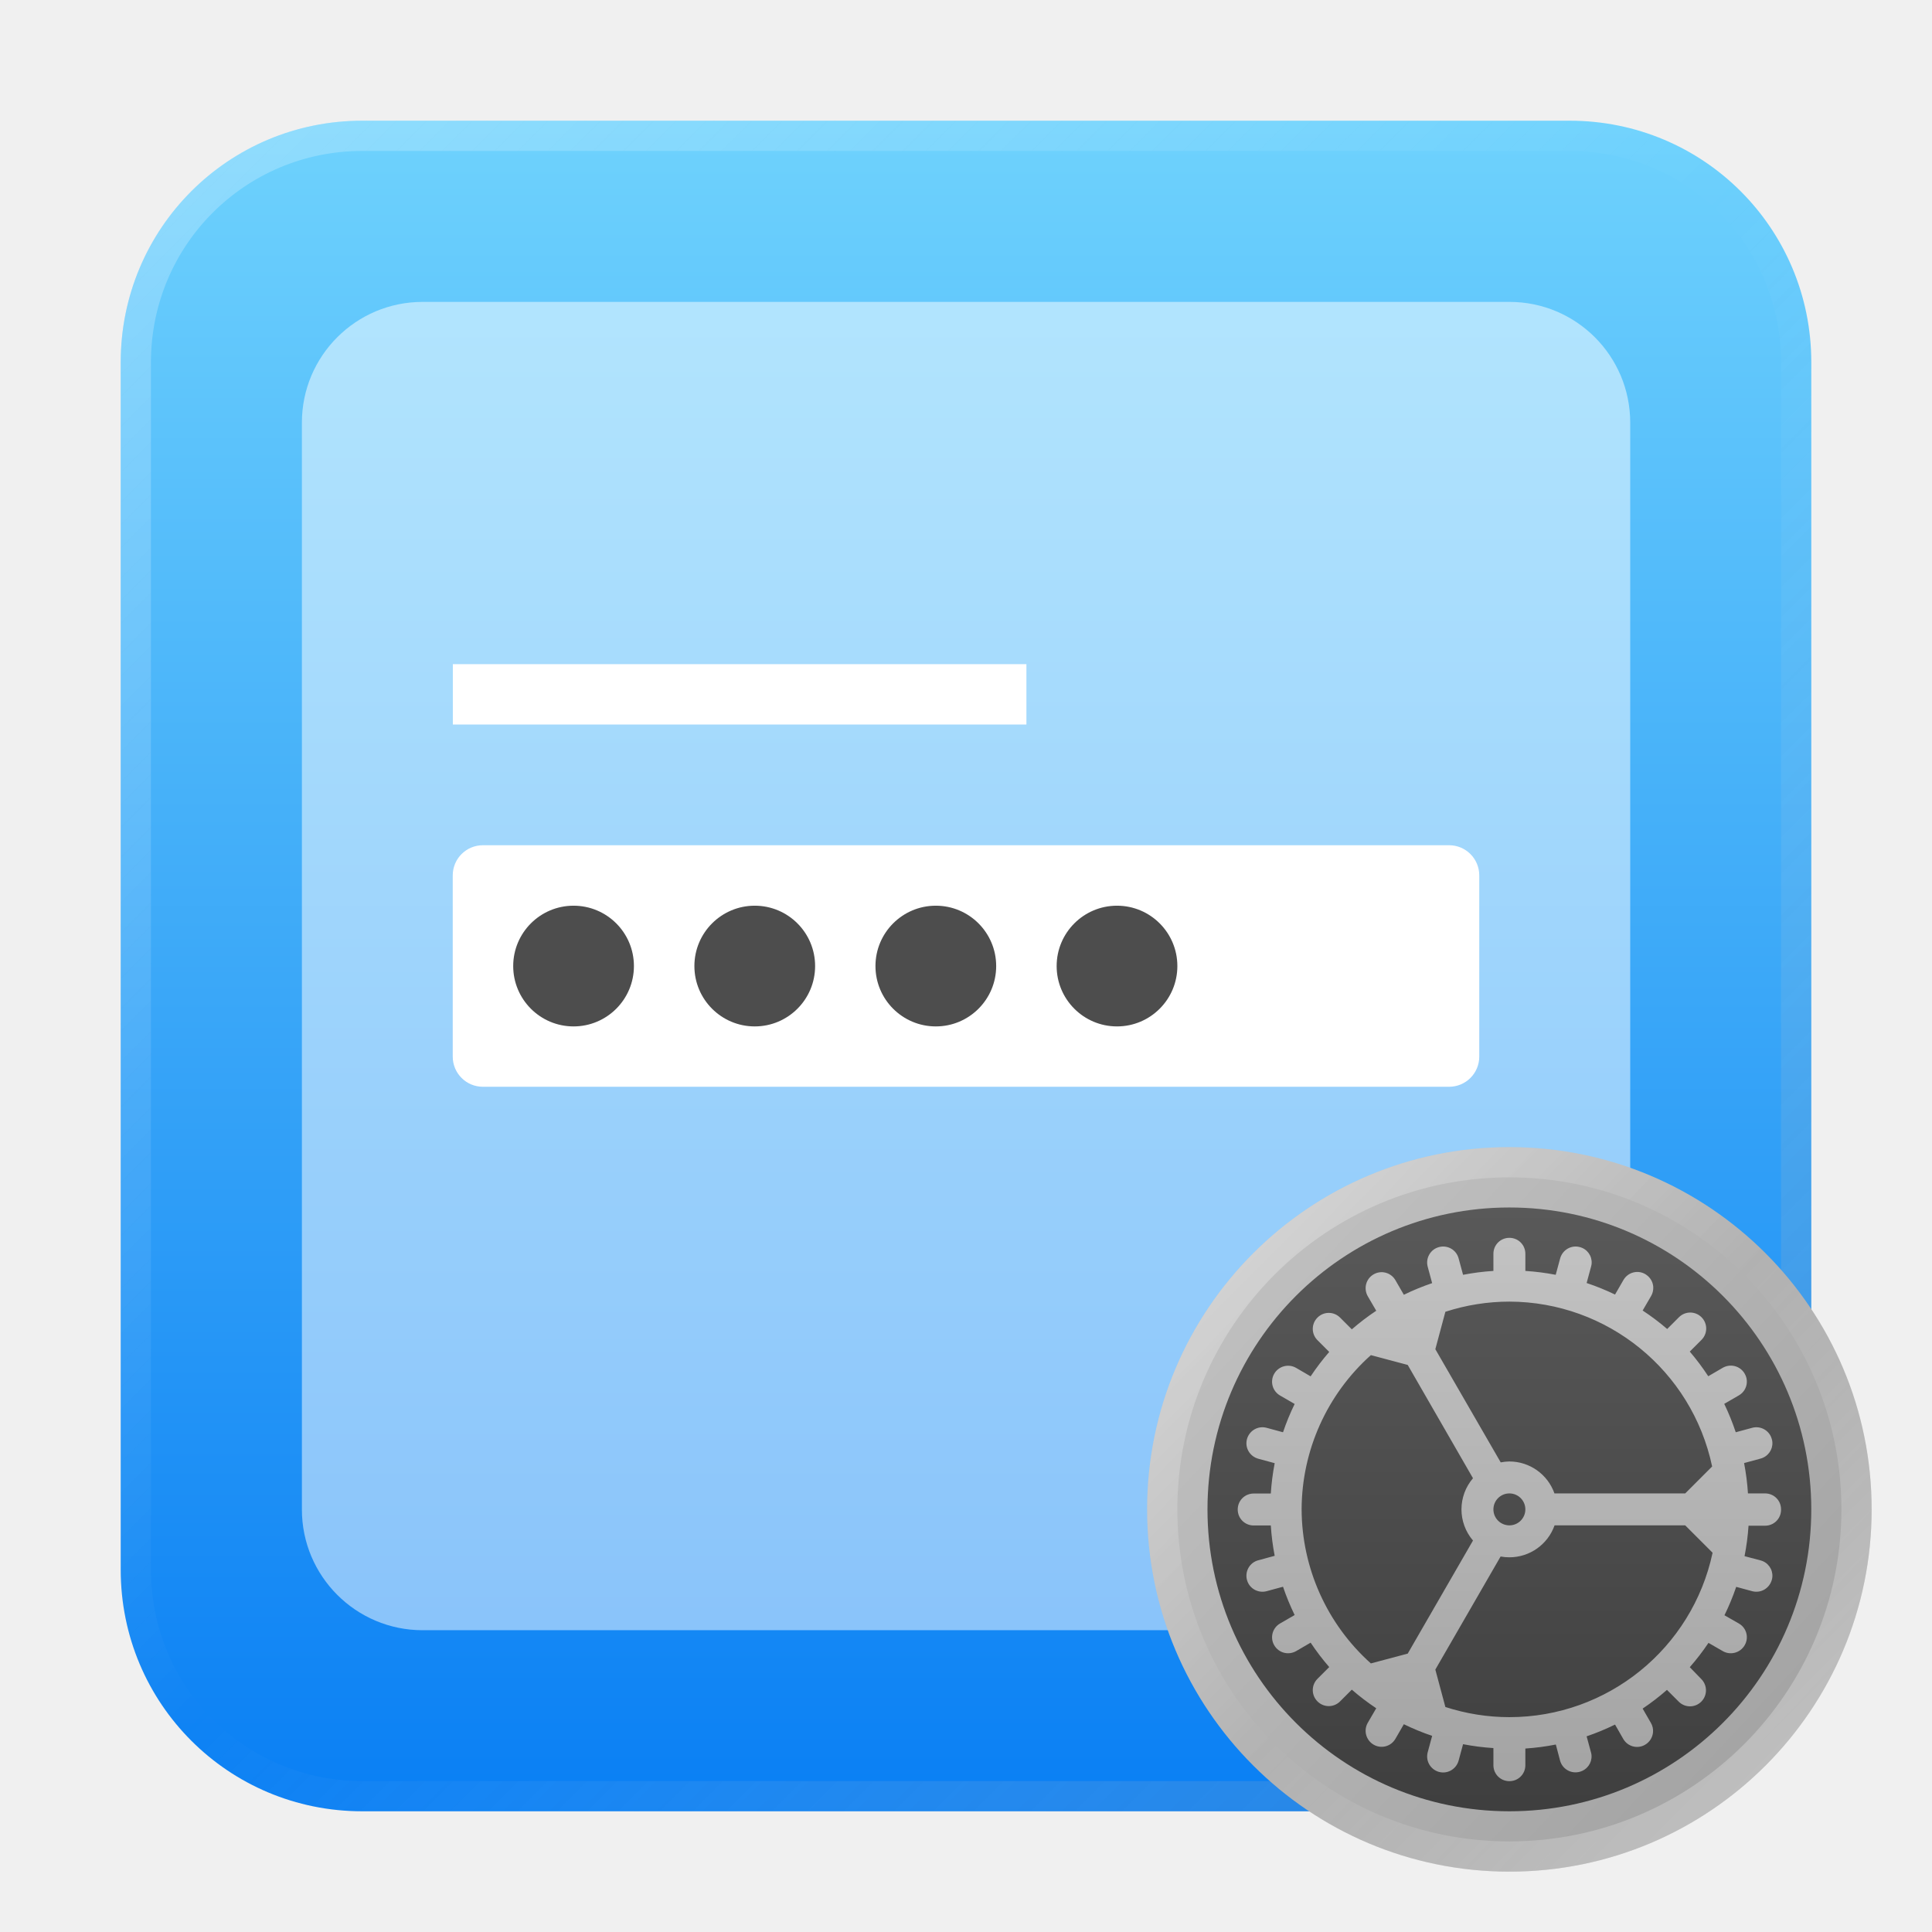
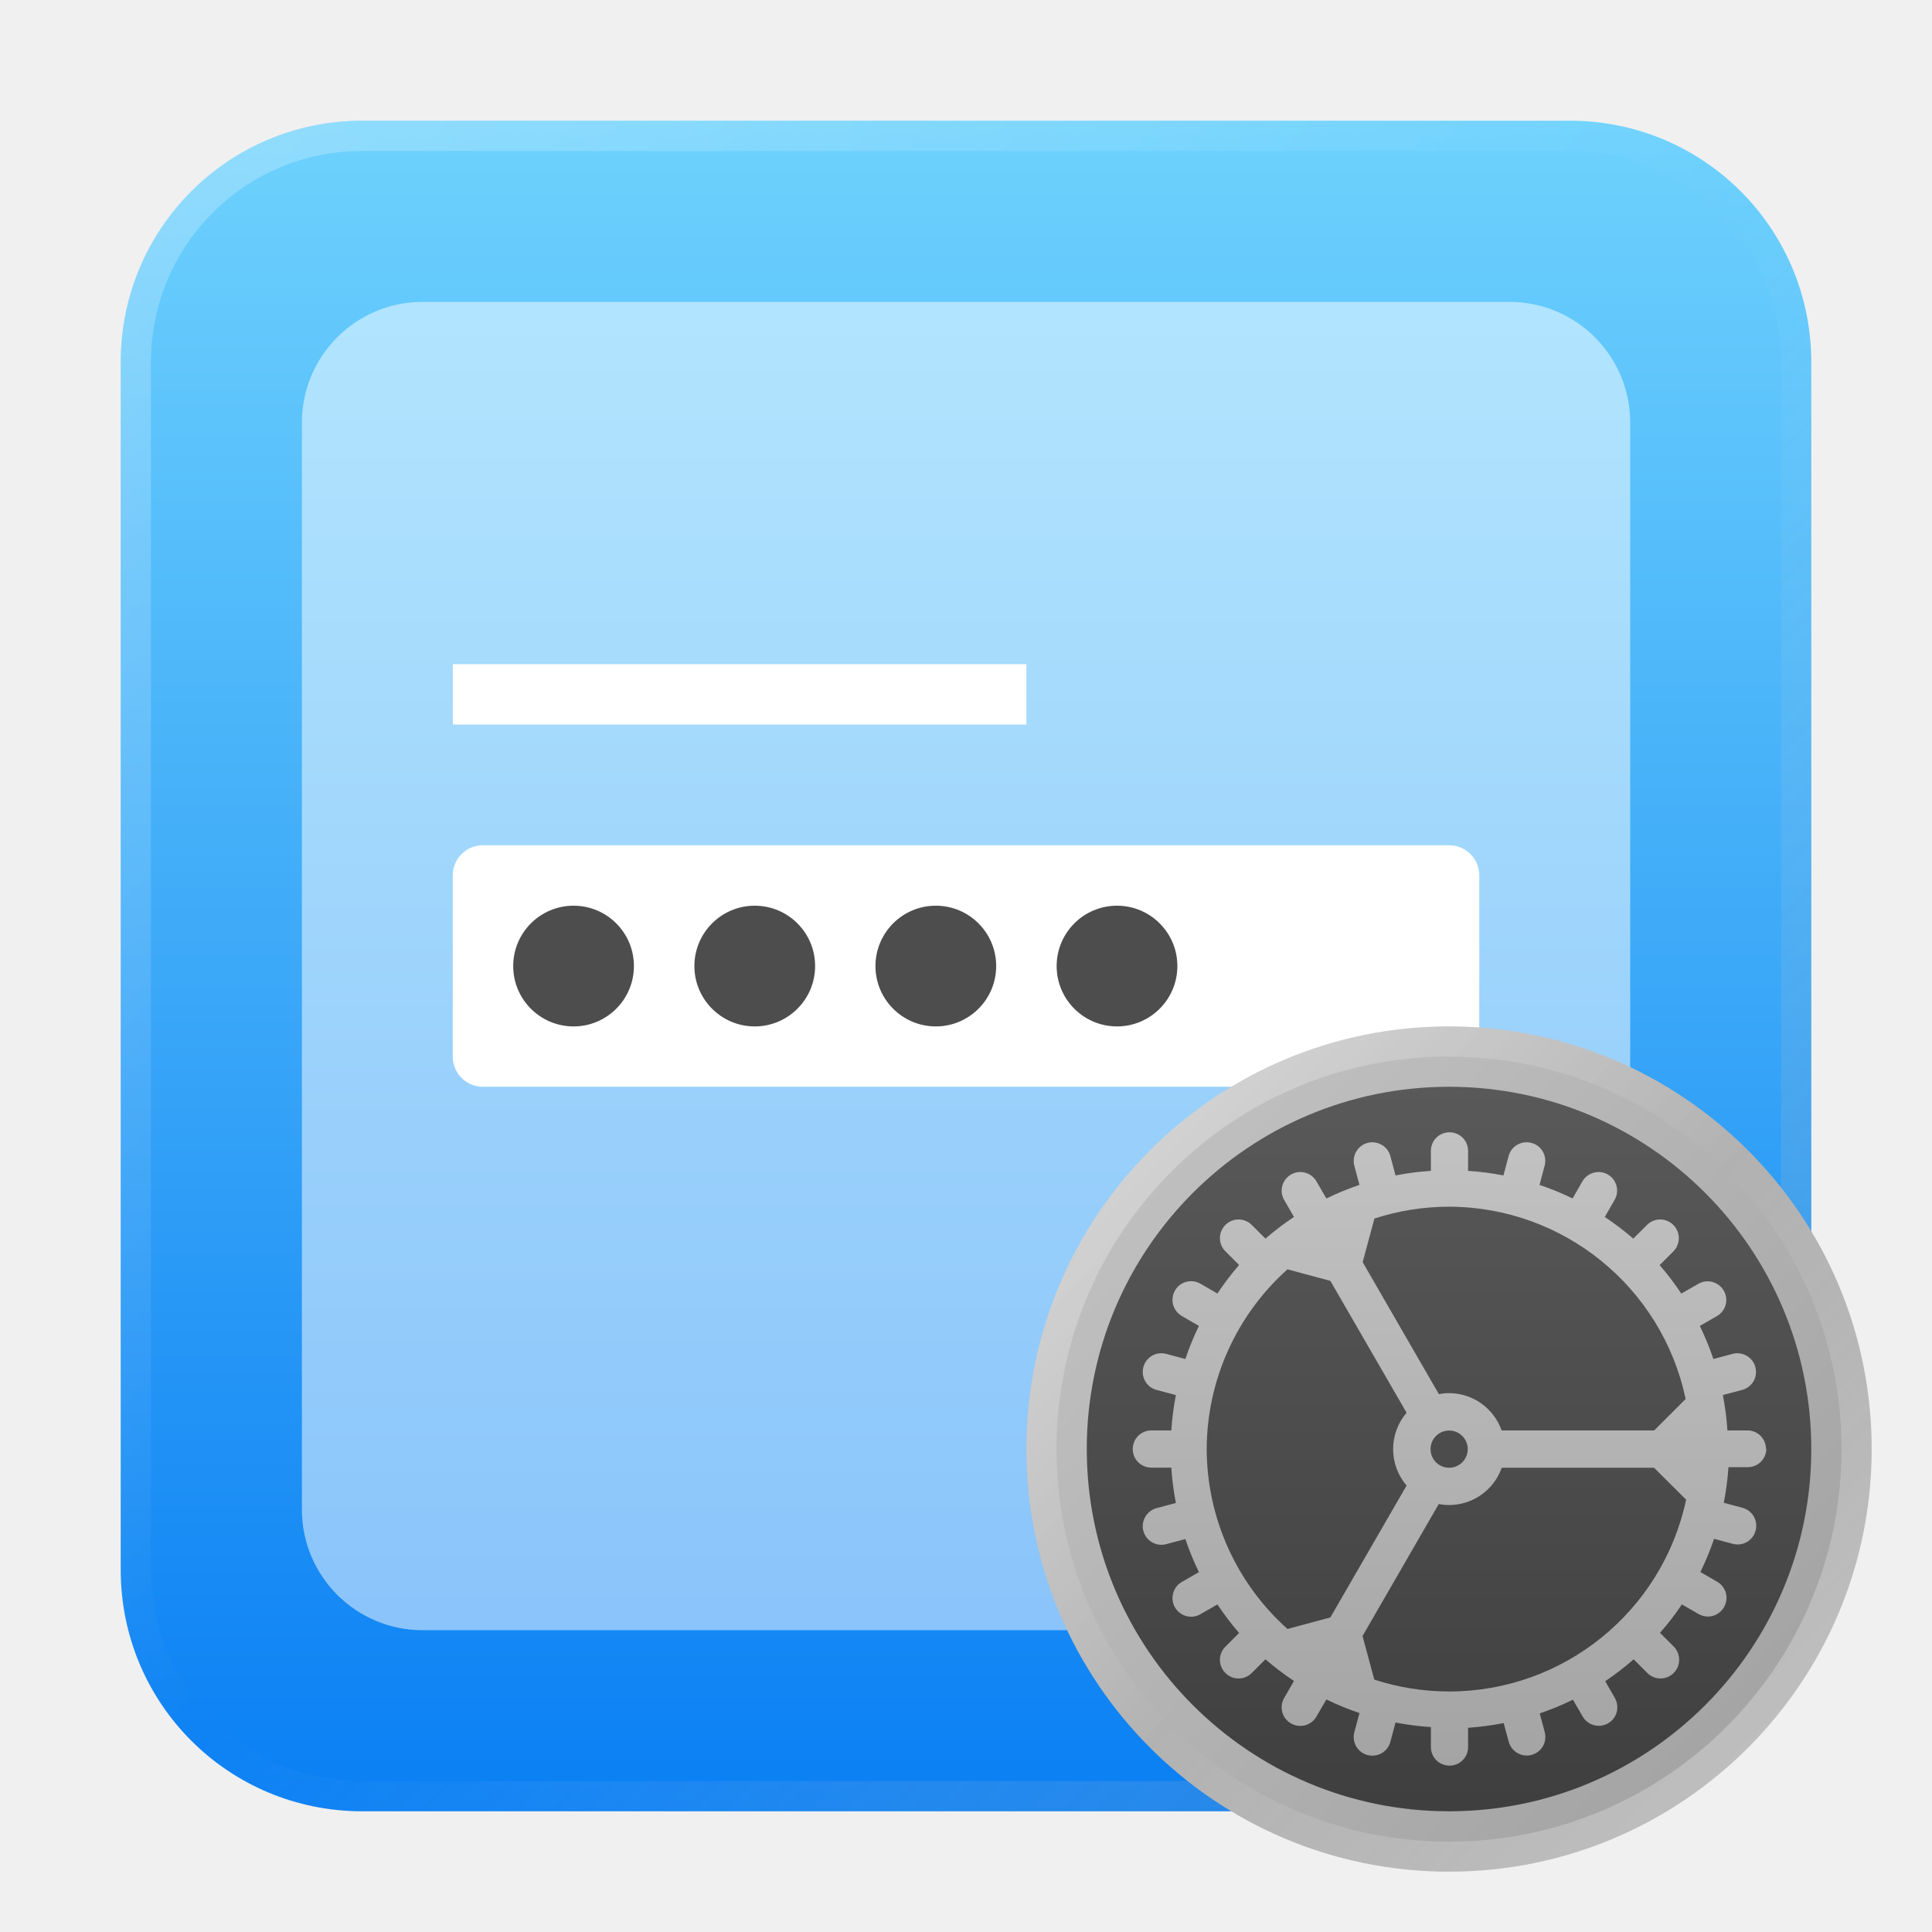
<svg xmlns="http://www.w3.org/2000/svg" xmlns:xlink="http://www.w3.org/1999/xlink" width="64" height="64" viewBox="0 0 16.933 16.933" version="1.1" id="svg5">
  <defs id="defs2">
    <linearGradient id="linearGradient6859">
      <stop style="stop-color:#7ddefe;stop-opacity:1" offset="0" id="stop6855" />
      <stop style="stop-color:#0279f3;stop-opacity:1" offset="1" id="stop6857" />
    </linearGradient>
    <linearGradient xlink:href="#linearGradient37218" id="linearGradient1781" x1="2.8346456e-08" y1="2.2677165e-07" x2="64" y2="64" gradientUnits="userSpaceOnUse" gradientTransform="scale(0.2645833)" />
    <linearGradient id="linearGradient37218">
      <stop style="stop-color:#ffffff;stop-opacity:1" offset="0" id="stop37214" />
      <stop style="stop-color:#fefefe;stop-opacity:0.004" offset="0.497" id="stop37220" />
      <stop style="stop-color:#808080;stop-opacity:1" offset="1" id="stop37216" />
    </linearGradient>
    <linearGradient xlink:href="#linearGradient6859" id="linearGradient6861" x1="11.642" y1="-1.058" x2="11.642" y2="16.933" gradientUnits="userSpaceOnUse" />
-     <linearGradient xlink:href="#linearGradient1016" id="linearGradient1018" x1="8.467" y1="8.467" x2="16.933" y2="16.404" gradientUnits="userSpaceOnUse" gradientTransform="translate(0.529168,0.5291675)" />
+     <linearGradient xlink:href="#linearGradient1016" id="linearGradient1018" x1="8.467" y1="8.467" x2="16.933" y2="16.404" gradientUnits="userSpaceOnUse" gradientTransform="matrix(1.166667,0,0,1.166667,-2.116666,-2.116666)" />
    <linearGradient id="linearGradient1016">
      <stop style="stop-color:#cccccc;stop-opacity:1;" offset="0" id="stop1012" />
      <stop style="stop-color:#999999;stop-opacity:1" offset="1" id="stop1014" />
    </linearGradient>
-     <linearGradient xlink:href="#linearGradient2058" id="linearGradient2060" x1="13.755" y1="18.537" x2="13.755" y2="-2.101" gradientUnits="userSpaceOnUse" gradientTransform="matrix(0.4999996,0,0,0.4999996,8.995836,8.995836)" />
+     <linearGradient xlink:href="#linearGradient2058" id="linearGradient2060" x1="13.755" y1="18.537" x2="13.755" y2="-2.101" gradientUnits="userSpaceOnUse" gradientTransform="matrix(0.5999994,0,0,0.5999994,7.620004,7.620005)" />
    <linearGradient id="linearGradient2058">
      <stop style="stop-color:#333333;stop-opacity:1" offset="0" id="stop2054" />
      <stop style="stop-color:#666666;stop-opacity:1" offset="1" id="stop2056" />
    </linearGradient>
-     <linearGradient xlink:href="#linearGradient3822" id="linearGradient6863" x1="12.435" y1="17.727" x2="12.435" y2="4.233" gradientUnits="userSpaceOnUse" gradientTransform="matrix(0.6000001,0,0,0.6000001,8.14915,6.720416)" />
+     <linearGradient xlink:href="#linearGradient3822" id="linearGradient6863" x1="12.435" y1="17.727" x2="12.435" y2="4.233" gradientUnits="userSpaceOnUse" gradientTransform="matrix(0.7000001,0,0,0.7000001,6.773312,5.106458)" />
    <linearGradient id="linearGradient3822">
      <stop style="stop-color:#999999;stop-opacity:1" offset="0" id="stop3818" />
      <stop style="stop-color:#cccccc;stop-opacity:1" offset="1" id="stop3820" />
    </linearGradient>
-     <linearGradient xlink:href="#linearGradient2216" id="linearGradient1449" gradientUnits="userSpaceOnUse" x1="9.525" y1="9.525" x2="15.875" y2="15.875" gradientTransform="translate(0.529168,0.5291675)" />
+     <linearGradient xlink:href="#linearGradient2216" id="linearGradient1449" gradientUnits="userSpaceOnUse" x1="9.525" y1="9.525" x2="15.875" y2="15.875" gradientTransform="matrix(1.166667,0,0,1.166667,-2.116666,-2.116668)" />
    <linearGradient id="linearGradient2216">
      <stop style="stop-color:#ffffff;stop-opacity:1" offset="0" id="stop2210" />
      <stop style="stop-color:#ffffff;stop-opacity:0.004" offset="0.497" id="stop2212" />
      <stop style="stop-color:#ffffff;stop-opacity:1" offset="1" id="stop2214" />
    </linearGradient>
  </defs>
  <path id="rect863" style="fill:url(#linearGradient6861);stroke-width:0.265;fill-opacity:1" d="M 3.175,1.058 H 13.758 c 1.173,0 2.117,0.944 2.117,2.117 V 13.758 c 0,1.173 -0.944,2.117 -2.117,2.117 H 3.175 c -1.173,0 -2.117,-0.944 -2.117,-2.117 V 3.175 c 0,-1.173 0.944,-2.117 2.117,-2.117 z" />
  <path id="rect1345" style="opacity:0.3;fill:url(#linearGradient1781);fill-opacity:1;stroke-width:0.265" d="m 3.175,1.058 c -1.173,0 -2.117,0.944 -2.117,2.117 V 13.758 c 0,1.173 0.944,2.117 2.117,2.117 H 13.758 c 1.173,0 2.117,-0.944 2.117,-2.117 V 3.175 c 0,-1.173 -0.944,-2.117 -2.117,-2.117 z m 0,0.265 H 13.758 c 1.026,0 1.852,0.826 1.852,1.852 V 13.758 c 0,1.026 -0.826,1.852 -1.852,1.852 H 3.175 c -1.026,0 -1.852,-0.826 -1.852,-1.852 V 3.175 c 0,-1.026 0.826,-1.852 1.852,-1.852 z" />
  <rect style="opacity:0.5;fill:#ffffff;fill-opacity:1;stroke-width:2.381;stroke-linecap:round;stroke-linejoin:round" id="rect1059" width="11.642" height="11.642" x="2.646" y="2.646" ry="1.058" />
  <path id="rect1283" style="opacity:1;fill:#ffffff;stroke-width:2.108;stroke-linecap:round;stroke-linejoin:round" d="M 4.233,7.408 H 12.7 c 0.147,0 0.265,0.118 0.265,0.265 v 1.587 c 0,0.147 -0.118,0.265 -0.265,0.265 H 4.233 c -0.147,0 -0.265,-0.118 -0.265,-0.265 V 7.673 c 0,-0.147 0.118,-0.265 0.265,-0.265 z" />
  <rect style="opacity:1;fill:#ffffff;fill-opacity:1;stroke-width:1.348;stroke-linecap:round;stroke-linejoin:round" id="rect1737" width="5.027" height="0.529" x="3.969" y="5.821" />
  <circle style="opacity:1;fill:#4d4d4d;fill-opacity:1;stroke-width:1.905;stroke-linecap:round;stroke-linejoin:round" id="path1943" cx="5.027" cy="8.467" r="0.529" />
  <circle style="fill:#4d4d4d;fill-opacity:1;stroke-width:1.905;stroke-linecap:round;stroke-linejoin:round" id="path1943-3" cx="6.615" cy="8.467" r="0.529" />
  <circle style="fill:#4d4d4d;fill-opacity:1;stroke-width:1.905;stroke-linecap:round;stroke-linejoin:round" id="path1943-3-6" cx="8.202" cy="8.467" r="0.529" />
  <circle style="fill:#4d4d4d;fill-opacity:1;stroke-width:1.905;stroke-linecap:round;stroke-linejoin:round" id="path1943-3-7" cx="9.79" cy="8.467" r="0.529" />
-   <circle style="fill:url(#linearGradient1018);fill-opacity:1;stroke-width:0.26" id="path876" cx="13.229" cy="13.229" r="3.175" />
-   <path id="rect846-3-3" style="fill:url(#linearGradient2060);fill-opacity:1;stroke-width:0.169" d="m 13.229,10.583 a 2.646,2.646 0 0 0 -2.646,2.646 2.646,2.646 0 0 0 2.646,2.646 2.646,2.646 0 0 0 2.646,-2.646 2.646,2.646 0 0 0 -2.646,-2.646 z" />
-   <path id="path863-3" style="fill:url(#linearGradient6863);fill-opacity:1;stroke-width:0.26;stroke-linejoin:round" d="m 15.61,13.229 c 0,-0.078 -0.062,-0.14 -0.14,-0.14 h -0.15 a 2.101,2.101 0 0 0 -0.034,-0.266 l 0.144,-0.039 c 0.066,-0.018 0.108,-0.078 0.104,-0.143 -6e-4,-0.009 -0.002,-0.019 -0.005,-0.028 -0.02,-0.075 -0.097,-0.119 -0.172,-0.099 l -0.144,0.039 A 2.101,2.101 0 0 0 15.112,12.304 l 0.128,-0.074 c 0.042,-0.024 0.067,-0.067 0.07,-0.111 0.002,-0.027 -0.004,-0.055 -0.019,-0.08 -0.039,-0.067 -0.124,-0.09 -0.192,-0.051 l -0.127,0.074 A 2.101,2.101 0 0 0 14.81,11.846 l 0.103,-0.103 c 0.027,-0.027 0.041,-0.063 0.041,-0.099 0,-0.036 -0.014,-0.072 -0.041,-0.099 -0.055,-0.055 -0.143,-0.055 -0.198,0 l -0.103,0.103 A 2.101,2.101 0 0 0 14.397,11.486 l 0.074,-0.127 c 0.015,-0.025 0.02,-0.053 0.019,-0.08 -0.003,-0.045 -0.028,-0.087 -0.07,-0.112 -0.067,-0.039 -0.152,-0.016 -0.191,0.051 l -0.074,0.128 A 2.101,2.101 0 0 0 13.906,11.245 l 0.039,-0.144 c 0.003,-0.009 0.004,-0.019 0.005,-0.028 0.004,-0.065 -0.038,-0.126 -0.104,-0.143 -0.075,-0.02 -0.151,0.024 -0.172,0.099 l -0.039,0.144 a 2.101,2.101 0 0 0 -0.266,-0.034 v -0.15 c 0,-0.078 -0.062,-0.14 -0.14,-0.14 -0.078,-1e-6 -0.14,0.062 -0.14,0.14 l -10e-7,0.15 a 2.101,2.101 0 0 0 -0.266,0.034 l -0.039,-0.144 c -0.02,-0.075 -0.097,-0.119 -0.172,-0.099 -0.075,0.02 -0.119,0.097 -0.099,0.172 l 0.039,0.144 a 2.101,2.101 0 0 0 -0.248,0.102 l -0.074,-0.128 c -0.039,-0.067 -0.124,-0.09 -0.191,-0.051 -0.067,0.039 -0.09,0.124 -0.051,0.192 l 0.074,0.127 a 2.101,2.101 0 0 0 -0.214,0.163 l -0.103,-0.103 c -0.055,-0.055 -0.143,-0.055 -0.198,0 -0.055,0.055 -0.055,0.143 3e-6,0.198 l 0.103,0.103 a 2.101,2.101 0 0 0 -0.163,0.214 l -0.127,-0.074 c -0.067,-0.039 -0.153,-0.016 -0.192,0.051 -0.039,0.067 -0.016,0.152 0.051,0.191 l 0.128,0.074 a 2.101,2.101 0 0 0 -0.102,0.248 l -0.144,-0.039 c -0.075,-0.02 -0.151,0.024 -0.172,0.099 -0.02,0.075 0.024,0.151 0.099,0.172 l 0.144,0.039 a 2.101,2.101 0 0 0 -0.034,0.266 l -0.15,-4e-6 c -0.078,2e-6 -0.14,0.062 -0.14,0.14 -1e-6,0.078 0.062,0.14 0.14,0.14 h 0.15 a 2.101,2.101 0 0 0 0.034,0.266 l -0.144,0.039 c -0.075,0.02 -0.119,0.097 -0.099,0.172 0.02,0.075 0.097,0.119 0.172,0.099 l 0.144,-0.039 a 2.101,2.101 0 0 0 0.102,0.248 l -0.128,0.074 c -0.067,0.039 -0.09,0.124 -0.051,0.191 0.039,0.067 0.124,0.09 0.192,0.051 l 0.127,-0.074 a 2.101,2.101 0 0 0 0.163,0.214 l -0.103,0.103 c -0.055,0.055 -0.055,0.143 3e-6,0.198 0.055,0.055 0.143,0.055 0.198,-6e-6 l 0.103,-0.103 a 2.101,2.101 0 0 0 0.214,0.163 l -0.074,0.127 c -0.039,0.067 -0.016,0.153 0.051,0.192 0.067,0.039 0.152,0.016 0.191,-0.051 l 0.074,-0.128 a 2.101,2.101 0 0 0 0.248,0.102 l -0.039,0.144 c -0.02,0.075 0.024,0.151 0.099,0.172 0.075,0.02 0.151,-0.024 0.172,-0.099 l 0.039,-0.144 a 2.101,2.101 0 0 0 0.266,0.034 l -1e-6,0.15 c 0,0.078 0.062,0.14 0.14,0.14 0.078,-10e-7 0.14,-0.062 0.14,-0.14 V 15.325 a 2.101,2.101 0 0 0 0.267,-0.035 l 0.037,0.14 c 0.02,0.075 0.097,0.119 0.172,0.099 0.066,-0.018 0.108,-0.078 0.104,-0.143 -6e-4,-0.009 -0.002,-0.019 -0.005,-0.028 l -0.038,-0.14 a 2.101,2.101 0 0 0 0.249,-0.103 l 0.072,0.126 c 0.039,0.067 0.124,0.09 0.191,0.051 0.042,-0.024 0.067,-0.067 0.07,-0.112 0.002,-0.027 -0.004,-0.055 -0.019,-0.08 l -0.072,-0.125 a 2.101,2.101 0 0 0 0.213,-0.164 l 0.103,0.103 c 0.055,0.055 0.143,0.055 0.198,3e-6 0.027,-0.027 0.041,-0.063 0.041,-0.099 4e-6,-0.036 -0.014,-0.072 -0.041,-0.099 L 14.81,14.612 a 2.101,2.101 0 0 0 0.164,-0.213 l 0.125,0.072 c 0.067,0.039 0.153,0.016 0.192,-0.051 0.015,-0.025 0.021,-0.053 0.019,-0.08 -0.003,-0.045 -0.028,-0.087 -0.07,-0.111 l -0.126,-0.072 a 2.101,2.101 0 0 0 0.103,-0.249 l 0.14,0.038 c 0.075,0.02 0.151,-0.024 0.172,-0.099 0.003,-0.009 0.004,-0.019 0.005,-0.028 0.004,-0.065 -0.038,-0.126 -0.104,-0.143 l -0.14,-0.037 a 2.101,2.101 0 0 0 0.035,-0.267 h 0.145 c 0.078,-2e-6 0.14,-0.062 0.14,-0.14 z m -0.6,0.38 a 1.821,1.821 0 0 1 -1.781,1.441 1.821,1.821 0 0 1 -0.561,-0.089 l -0.088,-0.328 0.572,-0.991 a 0.42,0.42 0 0 0 0.077,0.007 0.42,0.42 0 0 0 0.396,-0.28 l 1.145,-4e-6 z m -0.004,-0.756 -0.236,0.236 h -1.146 a 0.42,0.42 0 0 0 -0.395,-0.28 0.42,0.42 0 0 0 -0.076,0.008 l -0.573,-0.992 0.088,-0.328 a 1.821,1.821 0 0 1 0.561,-0.089 1.821,1.821 0 0 1 1.777,1.445 z m -1.637,0.376 a 0.14,0.14 0 0 1 -0.14,0.14 0.14,0.14 0 0 1 -0.14,-0.14 0.14,0.14 0 0 1 0.14,-0.14 0.14,0.14 0 0 1 0.14,0.14 z m -0.459,-0.273 a 0.42,0.42 0 0 0 -0.101,0.273 0.42,0.42 0 0 0 0.101,0.273 l -0.572,0.991 -0.323,0.086 a 1.821,1.821 0 0 1 -0.607,-1.351 1.821,1.821 0 0 1 0.607,-1.351 l 0.323,0.086 z" />
-   <path id="path876-5" style="opacity:0.4;fill:url(#linearGradient1449);fill-opacity:1;stroke-width:0.26" d="m 13.229,10.054 a 3.175,3.175 0 0 0 -3.175,3.175 3.175,3.175 0 0 0 3.175,3.175 3.175,3.175 0 0 0 3.175,-3.175 3.175,3.175 0 0 0 -3.175,-3.175 z m 0,0.265 a 2.91,2.91 0 0 1 2.91,2.91 2.91,2.91 0 0 1 -2.91,2.91 2.91,2.91 0 0 1 -2.91,-2.91 2.91,2.91 0 0 1 2.91,-2.91 z" />
+   <circle style="fill:url(#linearGradient1018);fill-opacity:1;stroke-width:0.303" id="path876" cx="12.7" cy="12.7" r="3.704" />
+   <path id="rect846-3-3" style="fill:url(#linearGradient2060);fill-opacity:1;stroke-width:0.203" d="M 12.7,9.525 A 3.175,3.175 0 0 0 9.525,12.7 3.175,3.175 0 0 0 12.7,15.875 3.175,3.175 0 0 0 15.875,12.7 3.175,3.175 0 0 0 12.7,9.525 Z" />
+   <path id="path863-3" style="fill:url(#linearGradient6863);fill-opacity:1;stroke-width:0.303;stroke-linejoin:round" d="m 15.478,12.7 c 0,-0.091 -0.073,-0.163 -0.163,-0.163 h -0.175 a 2.451,2.451 0 0 0 -0.04,-0.31 l 0.169,-0.045 c 0.077,-0.021 0.126,-0.091 0.121,-0.167 -7e-4,-0.011 -0.002,-0.022 -0.005,-0.033 -0.023,-0.087 -0.113,-0.139 -0.2,-0.116 l -0.168,0.045 a 2.451,2.451 0 0 0 -0.119,-0.29 l 0.15,-0.086 c 0.049,-0.028 0.078,-0.078 0.082,-0.13 0.002,-0.031 -0.005,-0.064 -0.022,-0.093 -0.045,-0.078 -0.145,-0.105 -0.223,-0.06 l -0.149,0.086 a 2.451,2.451 0 0 0 -0.19,-0.25 l 0.12,-0.12 c 0.032,-0.032 0.048,-0.074 0.048,-0.116 0,-0.042 -0.016,-0.084 -0.048,-0.116 -0.064,-0.064 -0.167,-0.064 -0.231,0 l -0.12,0.12 a 2.451,2.451 0 0 0 -0.25,-0.19 l 0.086,-0.149 c 0.017,-0.029 0.024,-0.062 0.022,-0.093 -0.004,-0.052 -0.032,-0.102 -0.081,-0.13 -0.078,-0.045 -0.178,-0.018 -0.223,0.06 l -0.086,0.15 a 2.451,2.451 0 0 0 -0.29,-0.119 l 0.045,-0.168 c 0.003,-0.011 0.005,-0.022 0.005,-0.033 0.005,-0.076 -0.044,-0.147 -0.121,-0.167 -0.087,-0.023 -0.177,0.028 -0.2,0.116 l -0.045,0.169 a 2.451,2.451 0 0 0 -0.31,-0.04 v -0.175 c 0,-0.091 -0.073,-0.163 -0.163,-0.163 -0.091,-9e-7 -0.163,0.073 -0.163,0.163 l -2e-6,0.175 a 2.451,2.451 0 0 0 -0.31,0.04 l -0.045,-0.169 c -0.023,-0.087 -0.113,-0.139 -0.2,-0.116 -0.087,0.023 -0.139,0.113 -0.116,0.2 l 0.045,0.168 a 2.451,2.451 0 0 0 -0.29,0.119 l -0.087,-0.15 c -0.045,-0.078 -0.145,-0.105 -0.223,-0.06 -0.078,0.045 -0.105,0.145 -0.06,0.223 l 0.086,0.149 a 2.451,2.451 0 0 0 -0.25,0.19 l -0.12,-0.12 c -0.064,-0.064 -0.167,-0.064 -0.231,0 -0.064,0.064 -0.064,0.167 4e-6,0.231 l 0.12,0.12 a 2.451,2.451 0 0 0 -0.19,0.25 l -0.149,-0.086 c -0.078,-0.045 -0.178,-0.019 -0.223,0.06 -0.045,0.078 -0.018,0.178 0.06,0.223 l 0.15,0.087 a 2.451,2.451 0 0 0 -0.119,0.29 l -0.168,-0.045 c -0.087,-0.023 -0.177,0.028 -0.2,0.116 -0.023,0.087 0.028,0.177 0.116,0.2 l 0.169,0.045 a 2.451,2.451 0 0 0 -0.04,0.31 l -0.175,-4e-6 c -0.091,2e-6 -0.163,0.073 -0.163,0.163 -9e-7,0.091 0.073,0.163 0.163,0.163 h 0.175 a 2.451,2.451 0 0 0 0.04,0.31 l -0.169,0.045 c -0.087,0.023 -0.139,0.113 -0.116,0.2 0.023,0.087 0.113,0.139 0.2,0.116 l 0.168,-0.045 a 2.451,2.451 0 0 0 0.119,0.29 l -0.15,0.086 c -0.078,0.045 -0.105,0.145 -0.06,0.223 0.045,0.078 0.145,0.105 0.223,0.06 l 0.149,-0.086 a 2.451,2.451 0 0 0 0.19,0.25 l -0.12,0.12 c -0.064,0.064 -0.064,0.167 4e-6,0.231 0.064,0.064 0.167,0.064 0.231,-7e-6 l 0.12,-0.12 a 2.451,2.451 0 0 0 0.25,0.19 l -0.086,0.149 c -0.045,0.078 -0.019,0.178 0.06,0.223 0.078,0.045 0.178,0.018 0.223,-0.06 l 0.087,-0.15 a 2.451,2.451 0 0 0 0.29,0.119 l -0.045,0.168 c -0.023,0.087 0.028,0.177 0.116,0.2 0.087,0.023 0.177,-0.028 0.2,-0.116 l 0.045,-0.169 a 2.451,2.451 0 0 0 0.31,0.04 l -10e-7,0.175 c 0,0.091 0.073,0.163 0.163,0.163 0.091,-10e-7 0.163,-0.073 0.163,-0.163 v -0.169 a 2.451,2.451 0 0 0 0.312,-0.041 l 0.044,0.163 c 0.023,0.087 0.113,0.139 0.2,0.116 0.077,-0.021 0.126,-0.091 0.121,-0.167 -7e-4,-0.011 -0.003,-0.022 -0.005,-0.033 l -0.044,-0.164 a 2.451,2.451 0 0 0 0.291,-0.12 l 0.085,0.147 c 0.045,0.078 0.145,0.105 0.223,0.06 0.049,-0.028 0.078,-0.078 0.081,-0.13 0.002,-0.031 -0.005,-0.064 -0.022,-0.093 l -0.084,-0.146 a 2.451,2.451 0 0 0 0.249,-0.192 l 0.12,0.12 c 0.064,0.064 0.167,0.064 0.231,4e-6 0.032,-0.032 0.048,-0.074 0.048,-0.116 6e-6,-0.042 -0.016,-0.084 -0.048,-0.116 l -0.12,-0.12 a 2.451,2.451 0 0 0 0.192,-0.249 l 0.146,0.084 c 0.078,0.045 0.178,0.019 0.223,-0.06 0.017,-0.029 0.024,-0.062 0.022,-0.093 -0.004,-0.052 -0.033,-0.102 -0.082,-0.13 l -0.147,-0.085 a 2.451,2.451 0 0 0 0.12,-0.291 l 0.164,0.044 c 0.087,0.023 0.177,-0.028 0.2,-0.116 0.003,-0.011 0.005,-0.022 0.005,-0.033 0.005,-0.076 -0.044,-0.147 -0.121,-0.167 l -0.163,-0.044 a 2.451,2.451 0 0 0 0.041,-0.312 h 0.169 c 0.091,-3e-6 0.163,-0.073 0.163,-0.163 z m -0.7,0.444 a 2.124,2.124 0 0 1 -2.078,1.681 2.124,2.124 0 0 1 -0.655,-0.104 l -0.103,-0.382 0.668,-1.157 a 0.49,0.49 0 0 0 0.09,0.009 0.49,0.49 0 0 0 0.462,-0.327 l 1.335,-6e-6 z m -0.005,-0.882 -0.275,0.275 h -1.337 a 0.49,0.49 0 0 0 -0.461,-0.327 0.49,0.49 0 0 0 -0.089,0.009 l -0.668,-1.157 0.103,-0.382 a 2.124,2.124 0 0 1 0.655,-0.104 2.124,2.124 0 0 1 2.073,1.686 z m -1.909,0.439 a 0.163,0.163 0 0 1 -0.163,0.163 0.163,0.163 0 0 1 -0.163,-0.163 0.163,0.163 0 0 1 0.163,-0.163 0.163,0.163 0 0 1 0.163,0.163 z m -0.536,-0.319 a 0.49,0.49 0 0 0 -0.118,0.319 0.49,0.49 0 0 0 0.118,0.319 l -0.668,1.156 -0.376,0.101 a 2.124,2.124 0 0 1 -0.708,-1.576 2.124,2.124 0 0 1 0.708,-1.576 l 0.376,0.101 z" />
+   <path id="path876-5" style="opacity:0.4;fill:url(#linearGradient1449);fill-opacity:1;stroke-width:0.303" d="m 12.7,8.996 c -2.046,2e-7 -3.704,1.658 -3.704,3.704 0,2.046 1.658,3.704 3.704,3.704 2.046,0 3.704,-1.658 3.704,-3.704 C 16.404,10.654 14.746,8.996 12.7,8.996 Z m 0,0.265 c 1.9,-2.1e-6 3.44,1.54 3.44,3.44 1e-6,1.9 -1.54,3.44 -3.44,3.44 -1.9,0 -3.44,-1.54 -3.44,-3.44 C 9.26,10.8 10.8,9.26 12.7,9.26 Z" />
</svg>
